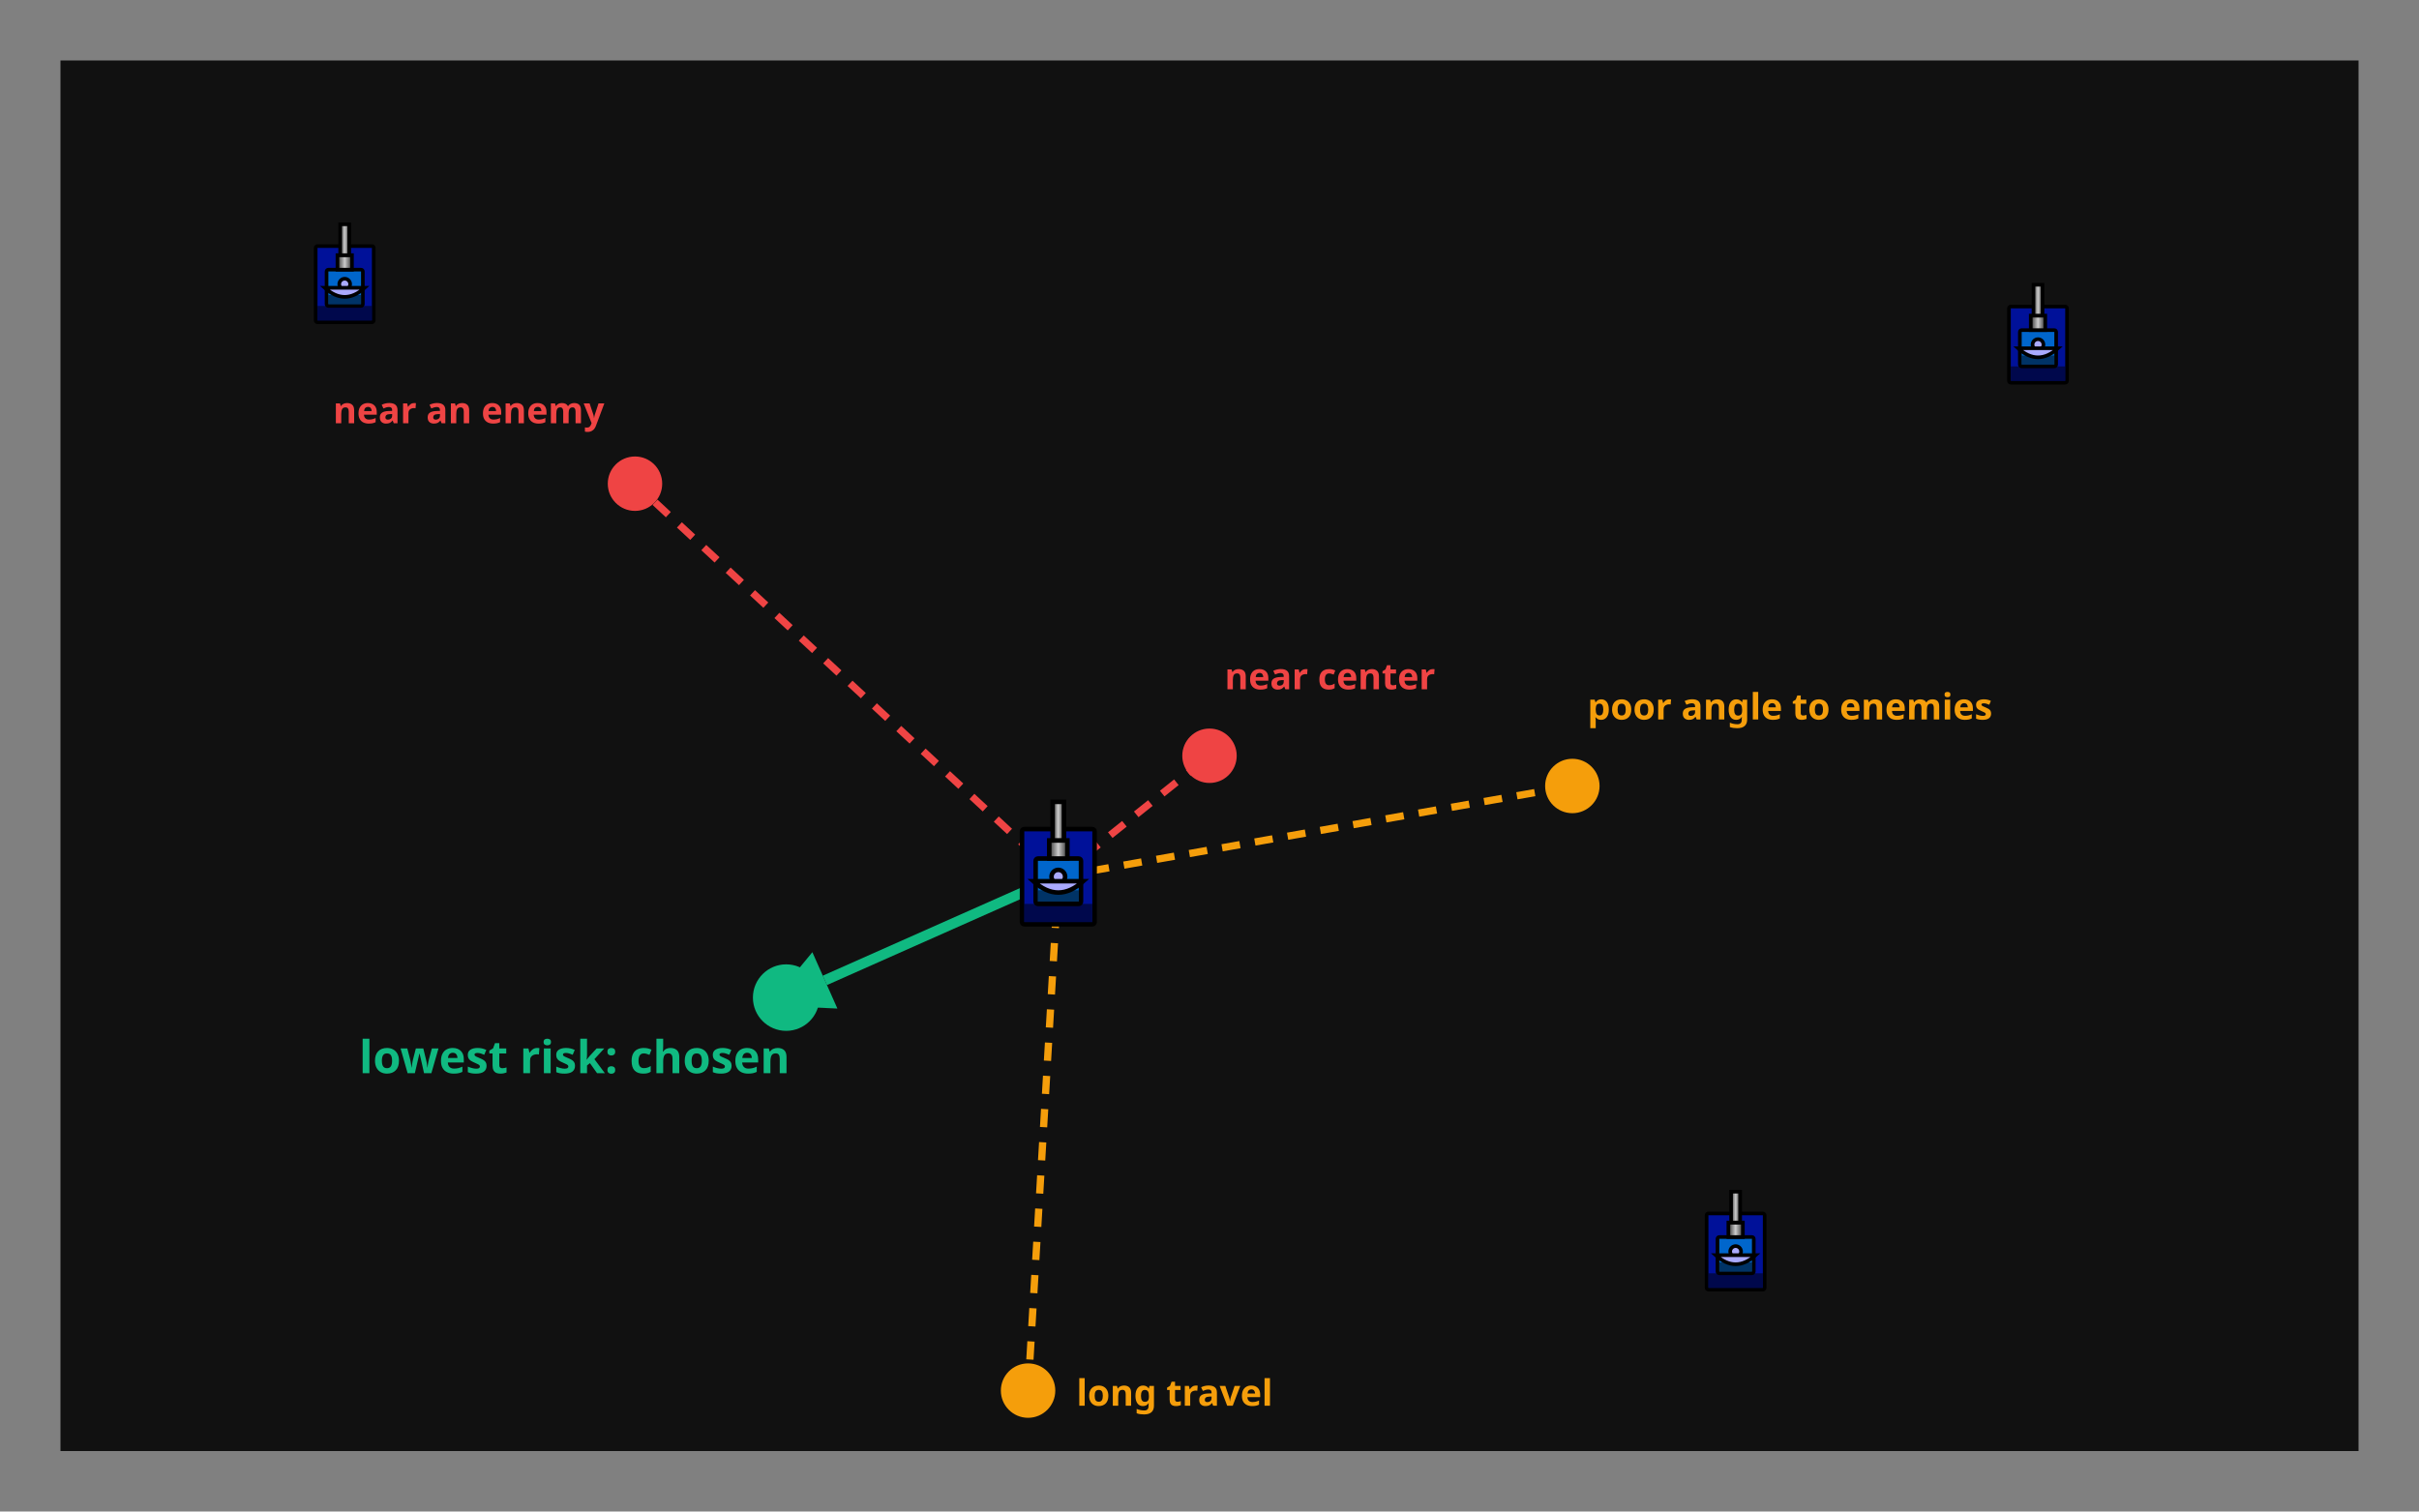
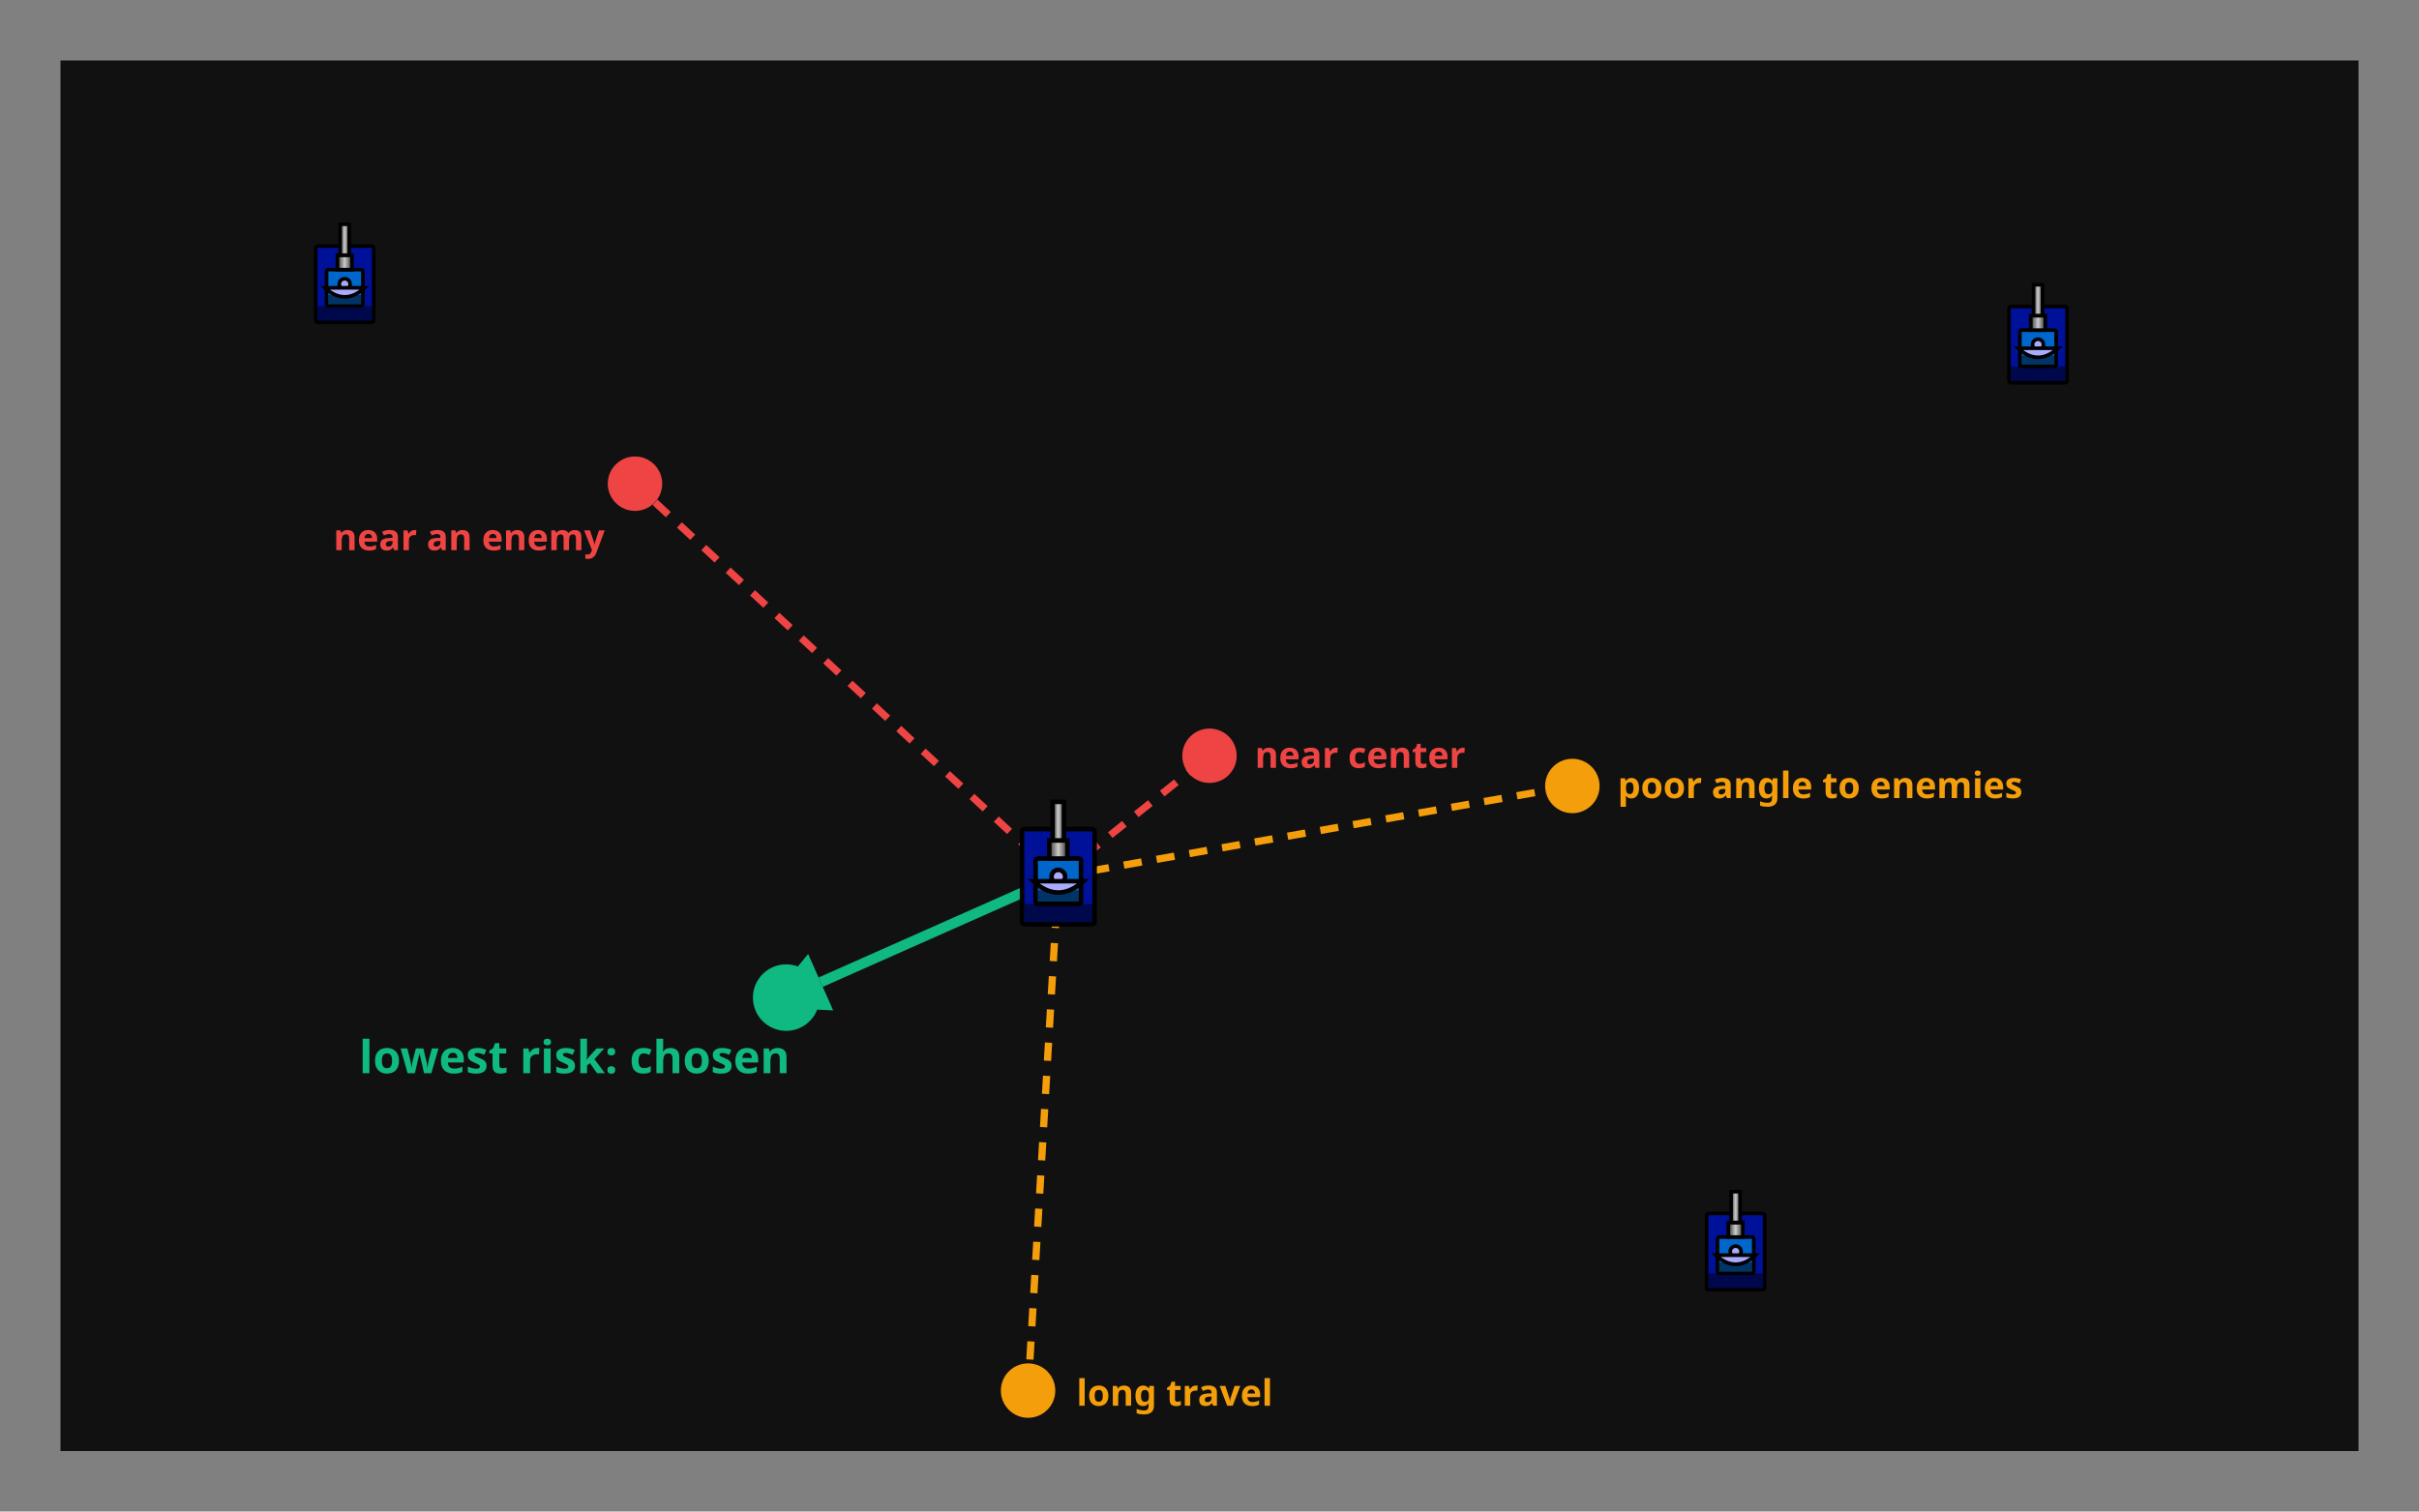
<svg xmlns="http://www.w3.org/2000/svg" version="1.1" width="1000" height="625" viewBox="0 0 8000 5000" role="img" aria-labelledby="title desc">
  <style>
    .text { font: 150px sans-serif; }
    .small { font: 120px sans-serif; }
    .bold { font-weight: bold; }
  </style>
  <marker id="arrow-green" markerWidth="20" markerHeight="20" refX="6" refY="3" orient="auto">
    <polygon points="6 0, 12 3, 6 6" fill="#10B981" />
  </marker>
  <rect x="0" y="0" width="8000" height="5000" fill="grey" />
  <rect x="200" y="200" width="7600" height="4600" fill="#111" />
  <g fill="none" stroke-width="24" stroke-dasharray="60 50">
    <line x1="3500" y1="2900" x2="4000" y2="2500" stroke="#EF4444" />
    <line x1="3500" y1="2900" x2="2100" y2="1600" stroke="#EF4444" />
    <line x1="3500" y1="2900" x2="3400" y2="4600" stroke="#F59E0B" />
    <line x1="3500" y1="2900" x2="5200" y2="2600" stroke="#F59E0B" />
  </g>
-   <line x1="3500" y1="2900" x2="2728" y2="3243" stroke="#10B981" stroke-width="34" marker-end="url(#arrow-green)" />
+   <line x1="3500" y1="2900" x2="2714" y2="3249" stroke="#10B981" stroke-width="34" marker-end="url(#arrow-green)" />
  <circle cx="4000" cy="2500" r="90" fill="#EF4444" />
  <circle cx="2100" cy="1600" r="90" fill="#EF4444" />
  <circle cx="3400" cy="4600" r="90" fill="#F59E0B" />
  <circle cx="5200" cy="2600" r="90" fill="#F59E0B" />
  <circle cx="2600" cy="3300" r="110" fill="#10B981" />
  <use href="#tank" transform="translate(3200, 2600) scale(0.75)" style="--body-rotation:30deg; --turret-rotation:30deg; --radar-rotation:30deg;" />
  <use href="#tank" transform="translate(900, 700) scale(0.6)" style="--tank-body-color:#c00; --tank-turret-color:#e22; --tank-radar-color:#faa;               --body-rotation:130deg; --turret-rotation:130deg; --radar-rotation:130deg;" />
  <use href="#tank" transform="translate(6500, 900) scale(0.6)" style="--tank-body-color:#c00; --tank-turret-color:#e22; --tank-radar-color:#faa;               --body-rotation:210deg; --turret-rotation:210deg; --radar-rotation:210deg;" />
  <use href="#tank" transform="translate(5500, 3900) scale(0.6)" style="--tank-body-color:#c00; --tank-turret-color:#e22; --tank-radar-color:#faa;               --body-rotation:300deg; --turret-rotation:300deg; --radar-rotation:300deg;" />
-   <text class="small bold" x="4050" y="2280" fill="#EF4444">near center</text>
-   <text class="small bold" x="1550" y="1400" fill="#EF4444" text-anchor="middle">near an enemy</text>
+   <text class="small bold" x="4150" y="2540" fill="#EF4444">near center</text>
+   <text class="small bold" x="2000" y="1820" fill="#EF4444" text-anchor="end">near an enemy</text>
  <text class="small bold" x="3560" y="4650" fill="#F59E0B">long travel</text>
-   <text class="small bold" x="5250" y="2380" fill="#F59E0B">poor angle to enemies</text>
+   <text class="small bold" x="5350" y="2640" fill="#F59E0B">poor angle to enemies</text>
  <text class="text bold" x="1900" y="3550" fill="#10B981" text-anchor="middle">lowest risk: chosen</text>
  <defs>
    <style>
      .tank-body, .tank-turret, .tank-radar {
      transform-origin: 400px 400px;
      }
      .tank-body {
      transform: rotate(var(--body-rotation, 0deg));
      }
      .tank-turret {
      transform: rotate(var(--turret-rotation, 0deg));
      }
      .tank-radar {
      transform: rotate(var(--radar-rotation, 0deg));
      }
      svg {
      --tank-body-color: #019;
      --tank-turret-color: #06c;
      --tank-radar-color: #aaf;
      --left-belt-track-1: inline;
      --left-belt-track-2: none;
      --left-belt-track-3: none;
      --right-belt-track-1: none;
      --right-belt-track-2: inline;
      --right-belt-track-3: none;
      }
      .tank-body-fill {
      fill: var(--tank-body-color, #019);
      }
      .tank-turret-fill {
      fill: var(--tank-turret-color, #06c);
      }
      .tank-radar-fill {
      fill: var(--tank-radar-color, #aaf);
      }
      .left-belt, .right-belt {
      display: none;
      }
      .left-belt.track1 {
      display: var(--left-belt-track-1, none);
      }
      .left-belt.track2 {
      display: var(--left-belt-track-2, none);
      }
      .left-belt.track3 {
      display: var(--left-belt-track-3, none);
      }
      .right-belt.track1 {
      display: var(--right-belt-track-1, none);
      }
      .right-belt.track2 {
      display: var(--right-belt-track-2, none);
      }
      .right-belt.track3 {
      display: var(--right-belt-track-3, none);
      }
    </style>
    <linearGradient id="cannon-grad" x1="0%" y1="0%" x2="100%" y2="0%">
      <stop offset="0%" stop-color="#333" />
      <stop offset="50%" stop-color="#CCC" />
      <stop offset="100%" stop-color="#333" />
    </linearGradient>
    <symbol id="link0">
      <rect x="5" y="55" width="125" height="25" fill="#aaaaaa" />
      <rect x="10" y="70" width="116" height="35" fill="#666666" rx="10" ry="10" />
      <rect x="5" y="55" width="125" height="50" fill="none" stroke="black" stroke-width="10" rx="10" ry="10" />
    </symbol>
    <symbol id="link30">
      <rect x="5" y="55" width="125" height="25" fill="#939393" />
      <rect x="10" y="70" width="116" height="30" fill="#585858" rx="10" ry="10" />
      <rect x="5" y="55" width="125" height="42" fill="none" stroke="black" stroke-width="10" rx="10" ry="10" />
    </symbol>
    <symbol id="link60">
      <rect x="5" y="55" width="125" height="20" fill="#555555" />
      <rect x="5" y="55" width="125" height="20" fill="none" stroke="black" stroke-width="10" rx="10" ry="10" />
    </symbol>
    <symbol id="main-track">
      <rect x="20" y="75" width="95" height="450" fill="#333333" stroke="black" stroke-width="10" />
    </symbol>
    <symbol id="track1">
      <use href="#main-track" />
      <use href="#link30" />
      <use href="#link0" y="60" />
      <use href="#link0" y="140" />
      <use href="#link0" y="220" />
      <use href="#link0" y="300" />
      <use href="#link0" y="380" />
      <use href="#link30" y="448" />
    </symbol>
    <symbol id="track2">
      <use href="#main-track" />
      <use href="#link60" />
      <use href="#link0" y="33" />
      <use href="#link0" y="113" />
      <use href="#link0" y="193" />
      <use href="#link0" y="273" />
      <use href="#link0" y="353" />
      <use href="#link0" y="433" />
    </symbol>
    <symbol id="track3">
      <use href="#main-track" />
      <use href="#link0" y="7" />
      <use href="#link0" y="87" />
      <use href="#link0" y="167" />
      <use href="#link0" y="247" />
      <use href="#link0" y="327" />
      <use href="#link0" y="407" />
      <use href="#link60" y="470" />
    </symbol>
    <symbol id="body">
      <use href="#track1" x="150" y="100" class="left-belt track1" />
      <use href="#track2" x="150" y="100" class="left-belt track2" />
      <use href="#track3" x="150" y="100" class="left-belt track3" />
      <use href="#track1" x="515" y="100" class="right-belt track1" />
      <use href="#track2" x="515" y="100" class="right-belt track2" />
      <use href="#track3" x="515" y="100" class="right-belt track3" />
      <rect class="tank-body-fill" x="240" y="190" width="320" height="420" stroke="black" stroke-width="20" rx="10" ry="10" />
      <rect x="250" y="520" width="300" height="80" opacity="0.5" />
    </symbol>
    <symbol id="turret">
      <rect class="tank-turret-fill" x="300" y="320" width="200" height="200" stroke="black" stroke-width="20" rx="10" ry="10" />
      <rect x="310" y="460" width="180" height="50" fill="black" opacity="0.5" />
      <rect x="360" y="240" width="80" height="80" fill="url(#cannon-grad)" stroke="black" stroke-width="20" />
      <rect x="375" y="70" width="50" height="170" fill="url(#cannon-grad)" stroke="black" stroke-width="20" />
    </symbol>
    <symbol id="radar">
      <circle class="tank-radar-fill" cx="400" cy="400" r="30" stroke="black" stroke-width="20" />
      <path class="tank-radar-fill" d="M 290 420 q 110 100 220 0 z" stroke="black" stroke-width="20" />
    </symbol>
    <symbol id="tank">
      <use class="tank-body" href="#body" />
      <use class="tank-turret" href="#turret" />
      <use class="tank-radar" href="#radar" />
    </symbol>
  </defs>
</svg>
